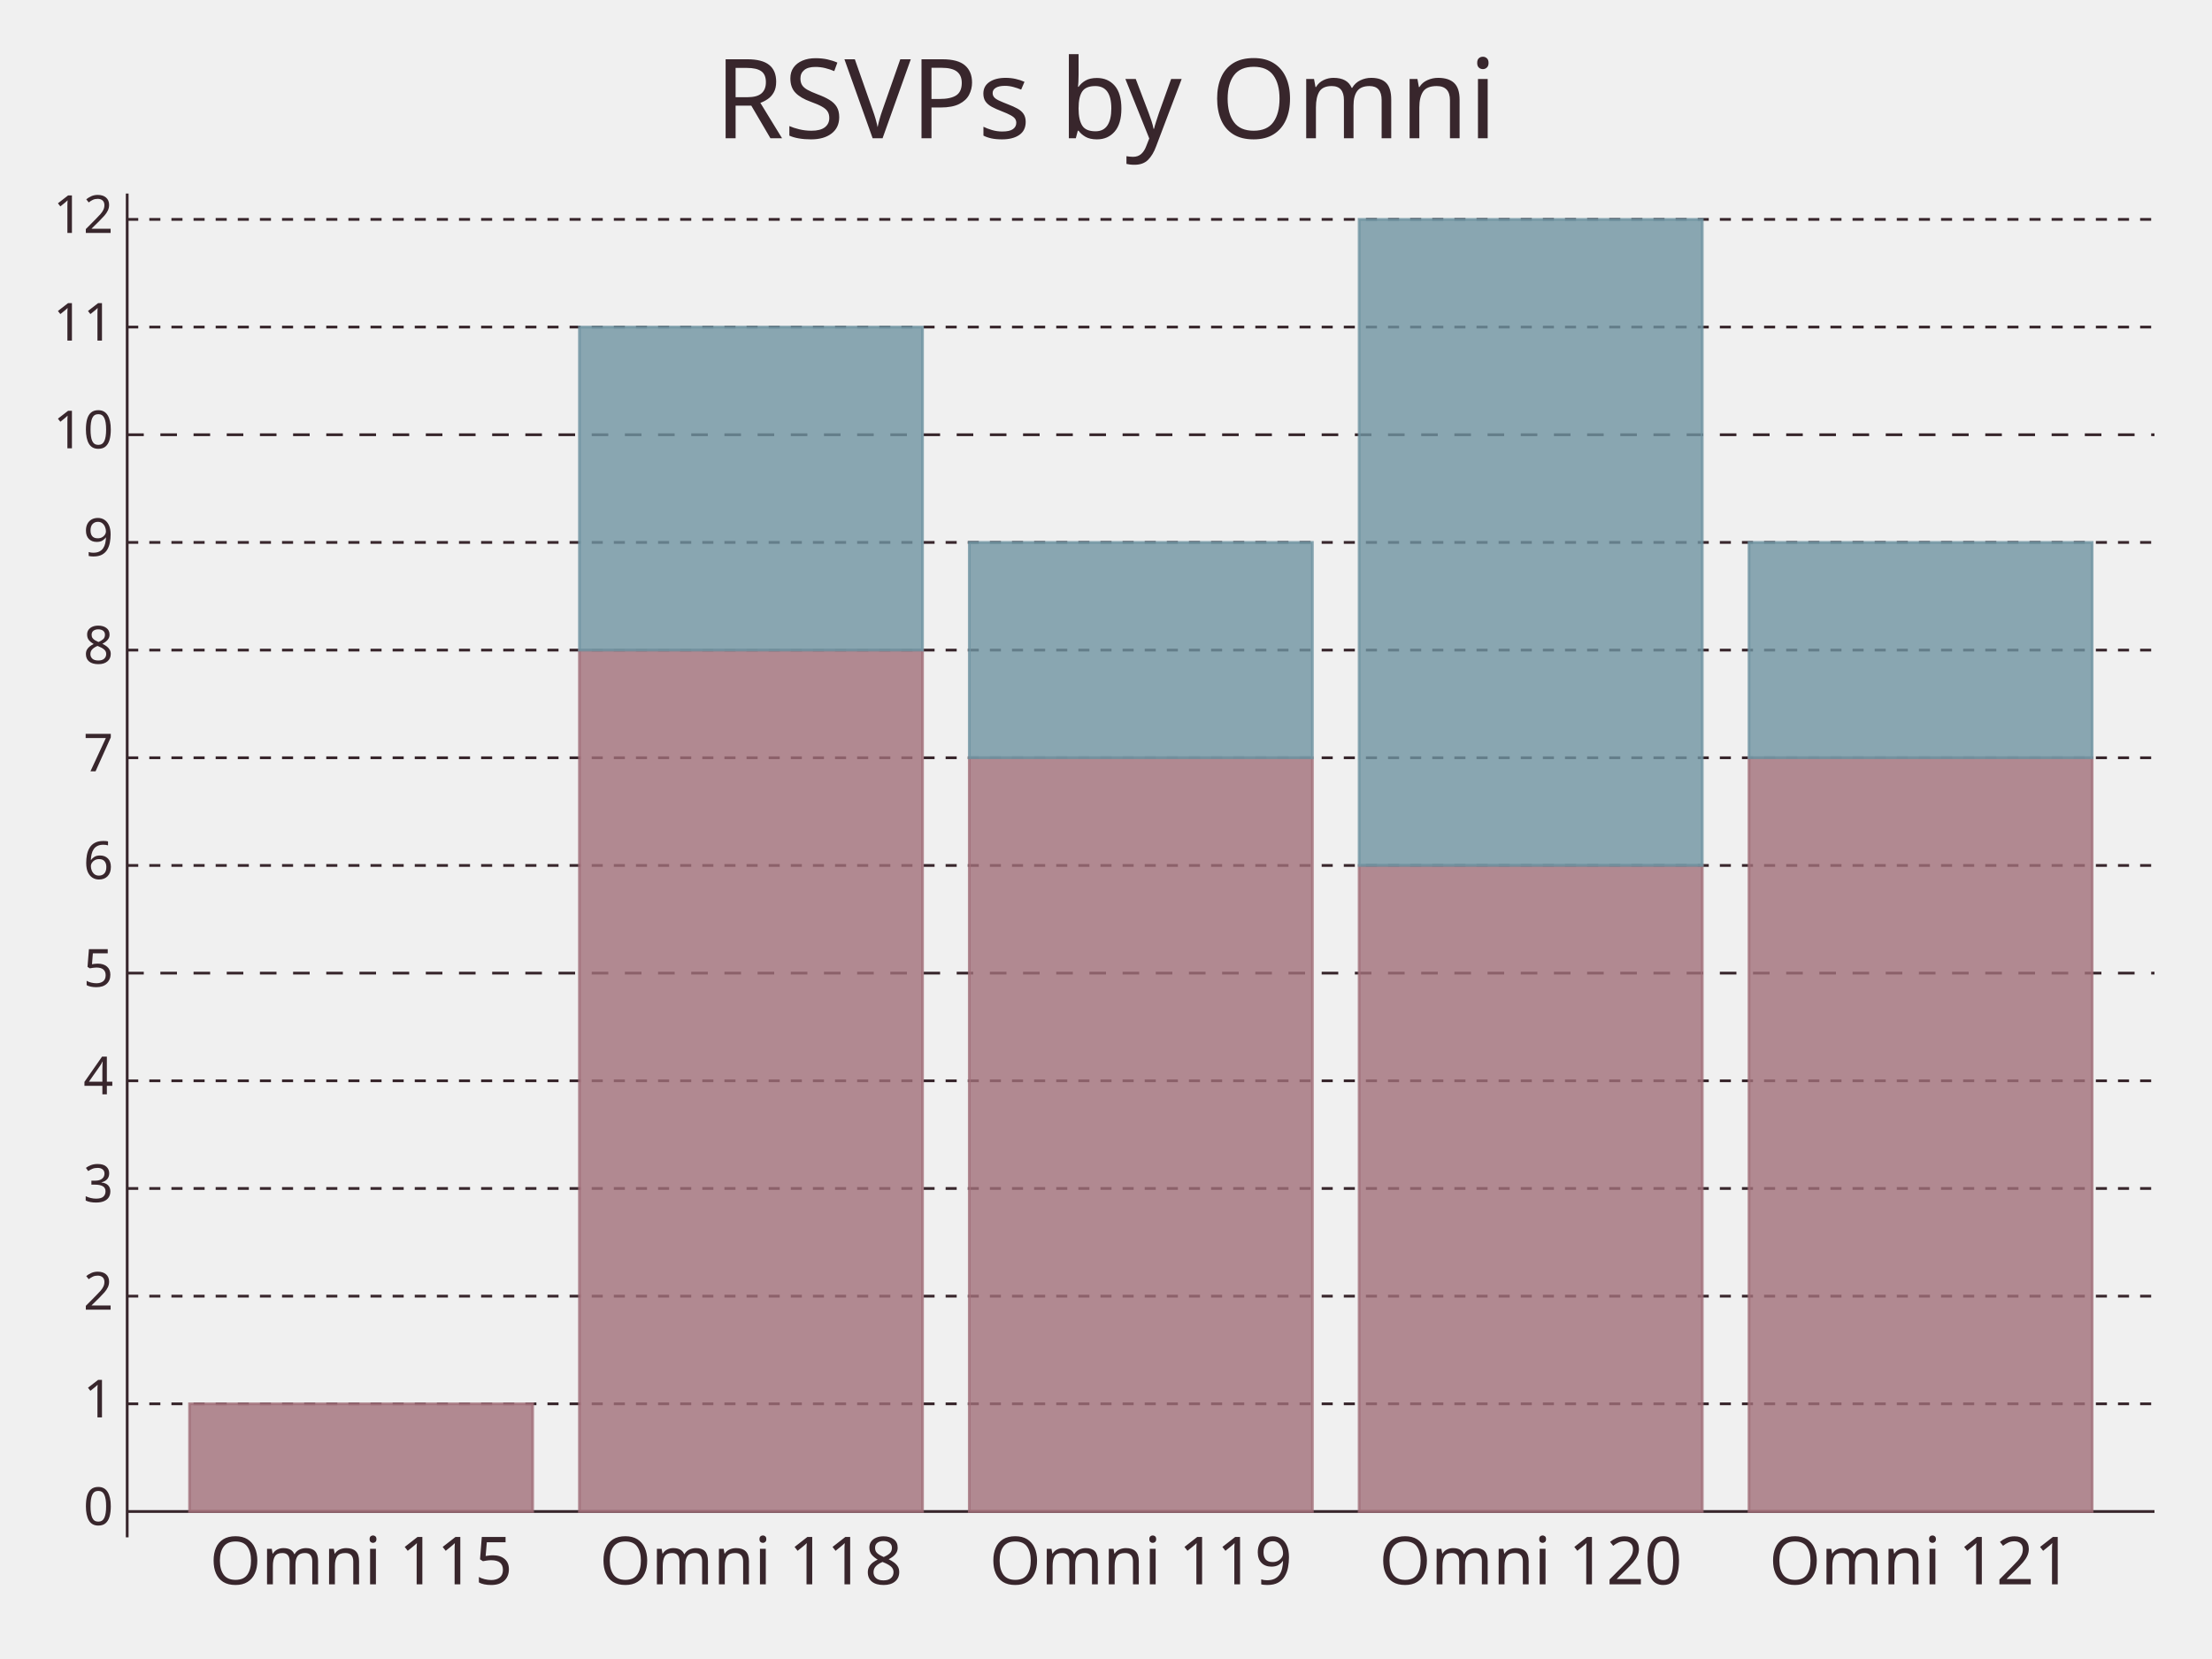
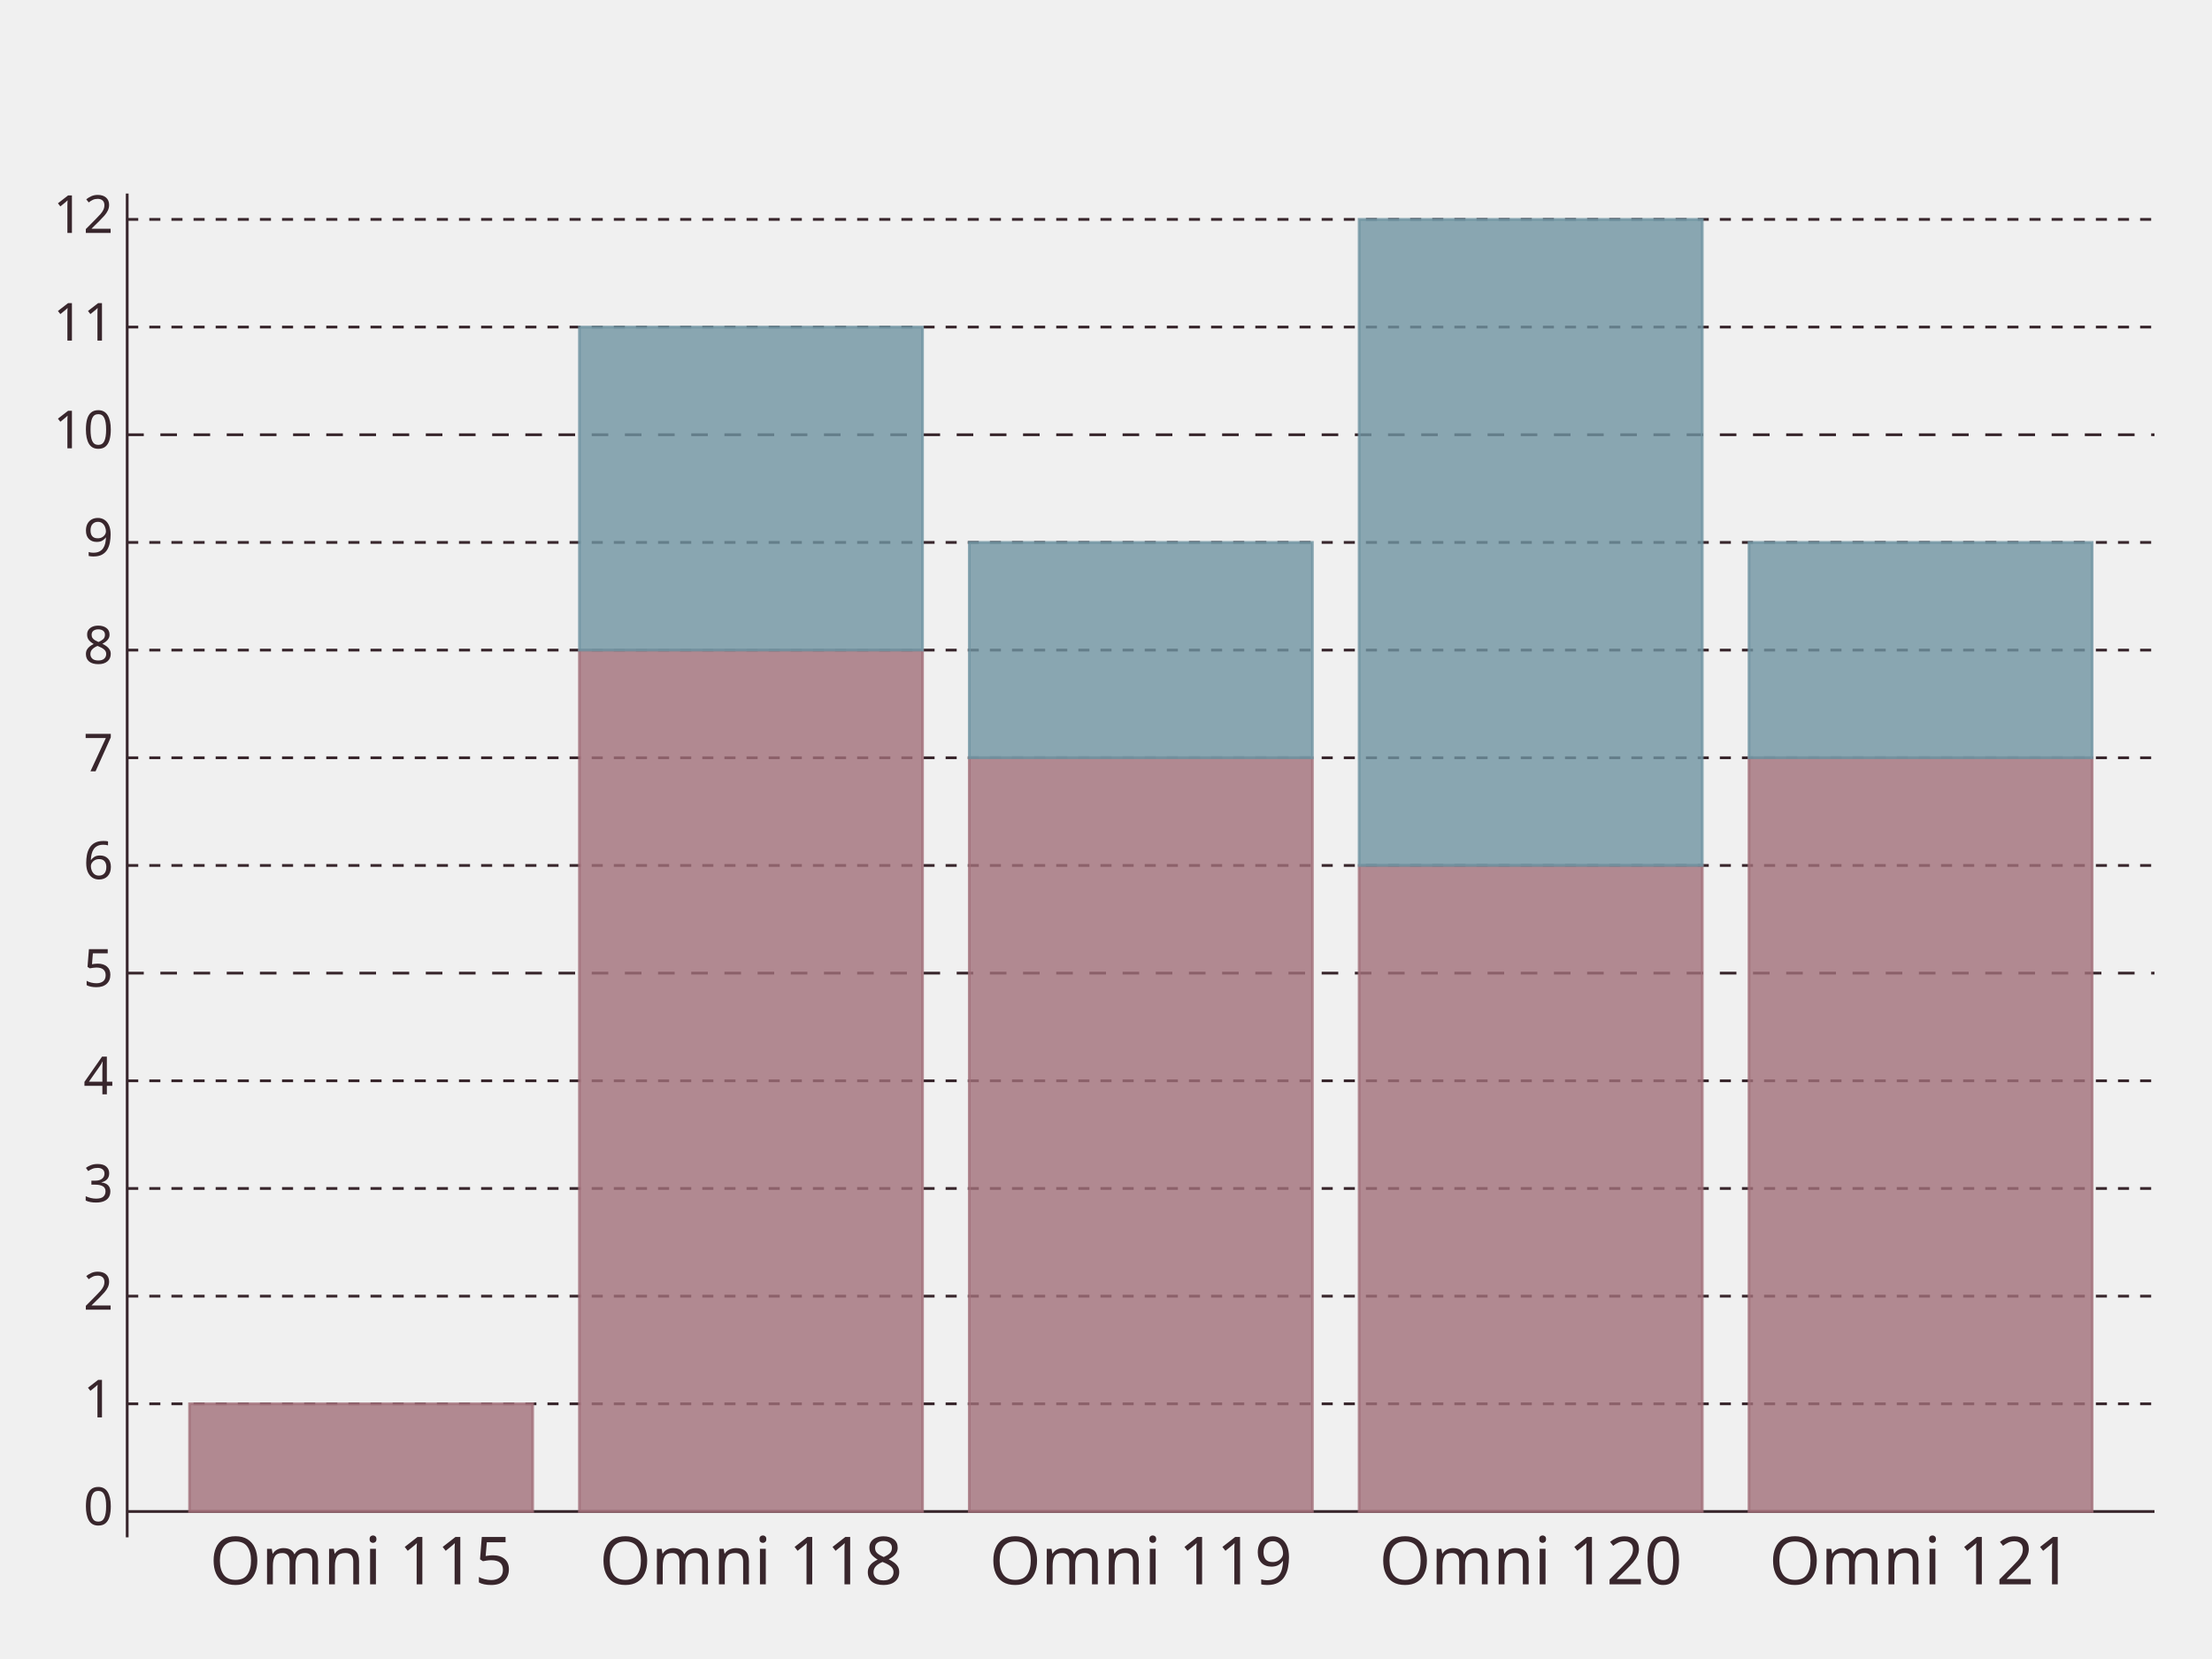
<svg xmlns="http://www.w3.org/2000/svg" class="pygal-chart" id="chart-c540efe7-7a65-4934-a8e7-7b60e022aa05" viewBox="0 0 800 600">
  <defs>
    <style type="text/css">#chart-c540efe7-7a65-4934-a8e7-7b60e022aa05{-webkit-user-select:none;-webkit-font-smoothing:antialiased;font-family:Poppins}#chart-c540efe7-7a65-4934-a8e7-7b60e022aa05 .title{font-family:Poppins;font-size:40px}#chart-c540efe7-7a65-4934-a8e7-7b60e022aa05 .legends .legend text{font-family:Poppins;font-size:20px}#chart-c540efe7-7a65-4934-a8e7-7b60e022aa05 .axis text{font-family:Poppins;font-size:24px}#chart-c540efe7-7a65-4934-a8e7-7b60e022aa05 .axis text.major{font-family:Poppins;font-size:19px}#chart-c540efe7-7a65-4934-a8e7-7b60e022aa05 .text-overlay text.value{font-family:Poppins;font-size:10px}#chart-c540efe7-7a65-4934-a8e7-7b60e022aa05 .text-overlay text.label{font-family:Poppins;font-size:24px}#chart-c540efe7-7a65-4934-a8e7-7b60e022aa05 .tooltip{font-family:Poppins;font-size:14px}#chart-c540efe7-7a65-4934-a8e7-7b60e022aa05 text.no_data{font-family:Poppins;font-size:64px}
#chart-c540efe7-7a65-4934-a8e7-7b60e022aa05{background-color:transparent}#chart-c540efe7-7a65-4934-a8e7-7b60e022aa05 path,#chart-c540efe7-7a65-4934-a8e7-7b60e022aa05 line,#chart-c540efe7-7a65-4934-a8e7-7b60e022aa05 rect,#chart-c540efe7-7a65-4934-a8e7-7b60e022aa05 circle{-webkit-transition:100ms ease-in;-moz-transition:100ms ease-in;transition:100ms ease-in}#chart-c540efe7-7a65-4934-a8e7-7b60e022aa05 .graph &gt; .background{fill:transparent}#chart-c540efe7-7a65-4934-a8e7-7b60e022aa05 .plot &gt; .background{fill:transparent}#chart-c540efe7-7a65-4934-a8e7-7b60e022aa05 .graph{fill:#38262c}#chart-c540efe7-7a65-4934-a8e7-7b60e022aa05 text.no_data{fill:#38262c}#chart-c540efe7-7a65-4934-a8e7-7b60e022aa05 .title{fill:#38262c}#chart-c540efe7-7a65-4934-a8e7-7b60e022aa05 .legends .legend text{fill:#38262c}#chart-c540efe7-7a65-4934-a8e7-7b60e022aa05 .legends .legend:hover text{fill:#38262c}#chart-c540efe7-7a65-4934-a8e7-7b60e022aa05 .axis .line{stroke:#38262c}#chart-c540efe7-7a65-4934-a8e7-7b60e022aa05 .axis .guide.line{stroke:#38262c}#chart-c540efe7-7a65-4934-a8e7-7b60e022aa05 .axis .major.line{stroke:#38262c}#chart-c540efe7-7a65-4934-a8e7-7b60e022aa05 .axis text.major{fill:#38262c}#chart-c540efe7-7a65-4934-a8e7-7b60e022aa05 .axis.y .guides:hover .guide.line,#chart-c540efe7-7a65-4934-a8e7-7b60e022aa05 .line-graph .axis.x .guides:hover .guide.line,#chart-c540efe7-7a65-4934-a8e7-7b60e022aa05 .stackedline-graph .axis.x .guides:hover .guide.line,#chart-c540efe7-7a65-4934-a8e7-7b60e022aa05 .xy-graph .axis.x .guides:hover .guide.line{stroke:#38262c}#chart-c540efe7-7a65-4934-a8e7-7b60e022aa05 .axis .guides:hover text{fill:#38262c}#chart-c540efe7-7a65-4934-a8e7-7b60e022aa05 .reactive{fill-opacity:.8;stroke-opacity:.8}#chart-c540efe7-7a65-4934-a8e7-7b60e022aa05 .ci{stroke:#38262c}#chart-c540efe7-7a65-4934-a8e7-7b60e022aa05 .reactive.active,#chart-c540efe7-7a65-4934-a8e7-7b60e022aa05 .active .reactive{fill-opacity:.9;stroke-opacity:.9;stroke-width:4}#chart-c540efe7-7a65-4934-a8e7-7b60e022aa05 .ci .reactive.active{stroke-width:1.5}#chart-c540efe7-7a65-4934-a8e7-7b60e022aa05 .series text{fill:#38262c}#chart-c540efe7-7a65-4934-a8e7-7b60e022aa05 .tooltip rect{fill:#ffffff;stroke:#38262c;-webkit-transition:opacity 100ms ease-in;-moz-transition:opacity 100ms ease-in;transition:opacity 100ms ease-in}#chart-c540efe7-7a65-4934-a8e7-7b60e022aa05 .tooltip .label{fill:#38262c}#chart-c540efe7-7a65-4934-a8e7-7b60e022aa05 .tooltip .label{fill:#38262c}#chart-c540efe7-7a65-4934-a8e7-7b60e022aa05 .tooltip .legend{font-size:1.2em;fill:#38262c}#chart-c540efe7-7a65-4934-a8e7-7b60e022aa05 .tooltip .x_label{font-size:1em;fill:#38262c}#chart-c540efe7-7a65-4934-a8e7-7b60e022aa05 .tooltip .xlink{font-size:.5em;text-decoration:underline}#chart-c540efe7-7a65-4934-a8e7-7b60e022aa05 .tooltip .value{font-size:1.7em}#chart-c540efe7-7a65-4934-a8e7-7b60e022aa05 .bound{font-size:.5em}#chart-c540efe7-7a65-4934-a8e7-7b60e022aa05 .max-value{font-size:.75em;fill:#38262c}#chart-c540efe7-7a65-4934-a8e7-7b60e022aa05 .map-element{fill:transparent;stroke:#38262c !important}#chart-c540efe7-7a65-4934-a8e7-7b60e022aa05 .map-element .reactive{fill-opacity:inherit;stroke-opacity:inherit}#chart-c540efe7-7a65-4934-a8e7-7b60e022aa05 .color-0,#chart-c540efe7-7a65-4934-a8e7-7b60e022aa05 .color-0 a:visited{stroke:#a16f7a;fill:#a16f7a}#chart-c540efe7-7a65-4934-a8e7-7b60e022aa05 .color-1,#chart-c540efe7-7a65-4934-a8e7-7b60e022aa05 .color-1 a:visited{stroke:#6f93a1;fill:#6f93a1}#chart-c540efe7-7a65-4934-a8e7-7b60e022aa05 .text-overlay .color-0 text{fill:#}#chart-c540efe7-7a65-4934-a8e7-7b60e022aa05 .text-overlay .color-1 text{fill:6}
#chart-c540efe7-7a65-4934-a8e7-7b60e022aa05 text.no_data{text-anchor:middle}#chart-c540efe7-7a65-4934-a8e7-7b60e022aa05 .guide.line{fill:none}#chart-c540efe7-7a65-4934-a8e7-7b60e022aa05 .centered{text-anchor:middle}#chart-c540efe7-7a65-4934-a8e7-7b60e022aa05 .title{text-anchor:middle}#chart-c540efe7-7a65-4934-a8e7-7b60e022aa05 .legends .legend text{fill-opacity:1}#chart-c540efe7-7a65-4934-a8e7-7b60e022aa05 .axis.x text{text-anchor:middle}#chart-c540efe7-7a65-4934-a8e7-7b60e022aa05 .axis.x:not(.web) text[transform]{text-anchor:start}#chart-c540efe7-7a65-4934-a8e7-7b60e022aa05 .axis.x:not(.web) text[transform].backwards{text-anchor:end}#chart-c540efe7-7a65-4934-a8e7-7b60e022aa05 .axis.y text{text-anchor:end}#chart-c540efe7-7a65-4934-a8e7-7b60e022aa05 .axis.y text[transform].backwards{text-anchor:start}#chart-c540efe7-7a65-4934-a8e7-7b60e022aa05 .axis.y2 text{text-anchor:start}#chart-c540efe7-7a65-4934-a8e7-7b60e022aa05 .axis.y2 text[transform].backwards{text-anchor:end}#chart-c540efe7-7a65-4934-a8e7-7b60e022aa05 .axis .guide.line{stroke-dasharray:4,4}#chart-c540efe7-7a65-4934-a8e7-7b60e022aa05 .axis .major.guide.line{stroke-dasharray:6,6}#chart-c540efe7-7a65-4934-a8e7-7b60e022aa05 .horizontal .axis.y .guide.line,#chart-c540efe7-7a65-4934-a8e7-7b60e022aa05 .horizontal .axis.y2 .guide.line,#chart-c540efe7-7a65-4934-a8e7-7b60e022aa05 .vertical .axis.x .guide.line{opacity:0}#chart-c540efe7-7a65-4934-a8e7-7b60e022aa05 .horizontal .axis.always_show .guide.line,#chart-c540efe7-7a65-4934-a8e7-7b60e022aa05 .vertical .axis.always_show .guide.line{opacity:1 !important}#chart-c540efe7-7a65-4934-a8e7-7b60e022aa05 .axis.y .guides:hover .guide.line,#chart-c540efe7-7a65-4934-a8e7-7b60e022aa05 .axis.y2 .guides:hover .guide.line,#chart-c540efe7-7a65-4934-a8e7-7b60e022aa05 .axis.x .guides:hover .guide.line{opacity:1}#chart-c540efe7-7a65-4934-a8e7-7b60e022aa05 .axis .guides:hover text{opacity:1}#chart-c540efe7-7a65-4934-a8e7-7b60e022aa05 .nofill{fill:none}#chart-c540efe7-7a65-4934-a8e7-7b60e022aa05 .subtle-fill{fill-opacity:.2}#chart-c540efe7-7a65-4934-a8e7-7b60e022aa05 .dot{stroke-width:1px;fill-opacity:1}#chart-c540efe7-7a65-4934-a8e7-7b60e022aa05 .dot.active{stroke-width:5px}#chart-c540efe7-7a65-4934-a8e7-7b60e022aa05 .dot.negative{fill:transparent}#chart-c540efe7-7a65-4934-a8e7-7b60e022aa05 text,#chart-c540efe7-7a65-4934-a8e7-7b60e022aa05 tspan{stroke:none !important}#chart-c540efe7-7a65-4934-a8e7-7b60e022aa05 .series text.active{opacity:1}#chart-c540efe7-7a65-4934-a8e7-7b60e022aa05 .tooltip rect{fill-opacity:.95;stroke-width:.5}#chart-c540efe7-7a65-4934-a8e7-7b60e022aa05 .tooltip text{fill-opacity:1}#chart-c540efe7-7a65-4934-a8e7-7b60e022aa05 .showable{visibility:hidden}#chart-c540efe7-7a65-4934-a8e7-7b60e022aa05 .showable.shown{visibility:visible}#chart-c540efe7-7a65-4934-a8e7-7b60e022aa05 .gauge-background{fill:rgba(229,229,229,1);stroke:none}#chart-c540efe7-7a65-4934-a8e7-7b60e022aa05 .bg-lines{stroke:transparent;stroke-width:2px}</style>
  </defs>
  <g class="graph stackedbar-graph vertical">
    <rect class="background" height="600" width="800" x="0" y="0" />
    <g class="plot" transform="translate(46, 70)">
      <rect class="background" height="486" width="733.2" x="0" y="0" />
      <g class="axis y always_show">
        <g class="guides">
          <path class="axis major line" d="M0 476.654 h733.2" />
          <text class="major" x="-5" y="481.554">0</text>
        </g>
        <g class="guides">
          <path class="guide line" d="M0 437.712 h733.2" />
          <text class="major" x="-5" y="442.612">1</text>
        </g>
        <g class="guides">
          <path class="guide line" d="M0 398.769 h733.2" />
          <text class="major" x="-5" y="403.669">2</text>
        </g>
        <g class="guides">
          <path class="guide line" d="M0 359.827 h733.2" />
          <text class="major" x="-5" y="364.727">3</text>
        </g>
        <g class="guides">
          <path class="guide line" d="M0 320.885 h733.2" />
          <text class="major" x="-5" y="325.785">4</text>
        </g>
        <g class="guides">
          <path class="major guide line" d="M0 281.942 h733.2" />
          <text class="major" x="-5" y="286.842">5</text>
        </g>
        <g class="guides">
          <path class="guide line" d="M0 243 h733.2" />
          <text class="major" x="-5" y="247.9">6</text>
        </g>
        <g class="guides">
          <path class="guide line" d="M0 204.058 h733.2" />
          <text class="major" x="-5" y="208.958">7</text>
        </g>
        <g class="guides">
          <path class="guide line" d="M0 165.115 h733.2" />
          <text class="major" x="-5" y="170.015">8</text>
        </g>
        <g class="guides">
          <path class="guide line" d="M0 126.173 h733.2" />
          <text class="major" x="-5" y="131.073">9</text>
        </g>
        <g class="guides">
          <path class="major guide line" d="M0 87.231 h733.2" />
          <text class="major" x="-5" y="92.131">10</text>
        </g>
        <g class="guides">
          <path class="guide line" d="M0 48.288 h733.2" />
          <text class="major" x="-5" y="53.188">11</text>
        </g>
        <g class="guides">
          <path class="guide line" d="M0 9.346 h733.2" />
          <text class="major" x="-5" y="14.246">12</text>
        </g>
      </g>
      <g class="axis x">
        <path class="line" d="M0 0 v486" />
        <g class="guides">
          <path class="guide line" d="M84.6 0 v486" />
          <text class="" x="84.6" y="503.0">Omni 115</text>
        </g>
        <g class="guides">
          <path class="guide line" d="M225.6 0 v486" />
          <text class="" x="225.6" y="503.0">Omni 118</text>
        </g>
        <g class="guides">
          <path class="guide line" d="M366.6 0 v486" />
          <text class="" x="366.6" y="503.0">Omni 119</text>
        </g>
        <g class="guides">
          <path class="guide line" d="M507.6 0 v486" />
          <text class="" x="507.6" y="503.0">Omni 120</text>
        </g>
        <g class="guides">
          <path class="guide line" d="M648.6 0 v486" />
          <text class="" x="648.6" y="503.0">Omni 121</text>
        </g>
      </g>
      <g class="series serie-0 color-0">
        <g class="bars">
          <g class="bar">
            <rect class="rect reactive tooltip-trigger" height="38.942" rx="0" ry="0" width="124.08" x="22.56" y="437.712" />
          </g>
          <g class="bar">
            <rect class="rect reactive tooltip-trigger" height="311.538" rx="0" ry="0" width="124.08" x="163.56" y="165.115" />
          </g>
          <g class="bar">
            <rect class="rect reactive tooltip-trigger" height="272.596" rx="0" ry="0" width="124.08" x="304.56" y="204.058" />
          </g>
          <g class="bar">
            <rect class="rect reactive tooltip-trigger" height="233.654" rx="0" ry="0" width="124.08" x="445.56" y="243" />
          </g>
          <g class="bar">
            <rect class="rect reactive tooltip-trigger" height="272.596" rx="0" ry="0" width="124.08" x="586.56" y="204.058" />
          </g>
        </g>
      </g>
      <g class="series serie-1 color-1">
        <g class="bars">
          <g class="bar">
            <rect class="rect reactive tooltip-trigger" height="0.0" rx="0" ry="0" width="124.08" x="22.56" y="437.712" />
          </g>
          <g class="bar">
            <rect class="rect reactive tooltip-trigger" height="116.827" rx="0" ry="0" width="124.08" x="163.56" y="48.288" />
          </g>
          <g class="bar">
            <rect class="rect reactive tooltip-trigger" height="77.885" rx="0" ry="0" width="124.08" x="304.56" y="126.173" />
          </g>
          <g class="bar">
            <rect class="rect reactive tooltip-trigger" height="233.654" rx="0" ry="0" width="124.08" x="445.56" y="9.346" />
          </g>
          <g class="bar">
            <rect class="rect reactive tooltip-trigger" height="77.885" rx="0" ry="0" width="124.08" x="586.56" y="126.173" />
          </g>
        </g>
      </g>
    </g>
-     <g class="titles">
-       <text class="title plot_title" x="400.0" y="50">RSVPs by Omni</text>
-     </g>
    <g class="plot overlay" transform="translate(46, 70)">
      <g class="series serie-0 color-0" />
      <g class="series serie-1 color-1" />
    </g>
    <g class="plot text-overlay" transform="translate(46, 70)">
      <g class="series serie-0 color-0" />
      <g class="series serie-1 color-1" />
    </g>
    <g class="plot tooltip-overlay" transform="translate(46, 70)">
      <g class="tooltip" style="opacity: 0" transform="translate(0 0)">
        <rect class="tooltip-box" height="0" rx="0" ry="0" width="0" />
        <g class="text" />
      </g>
    </g>
  </g>
</svg>
